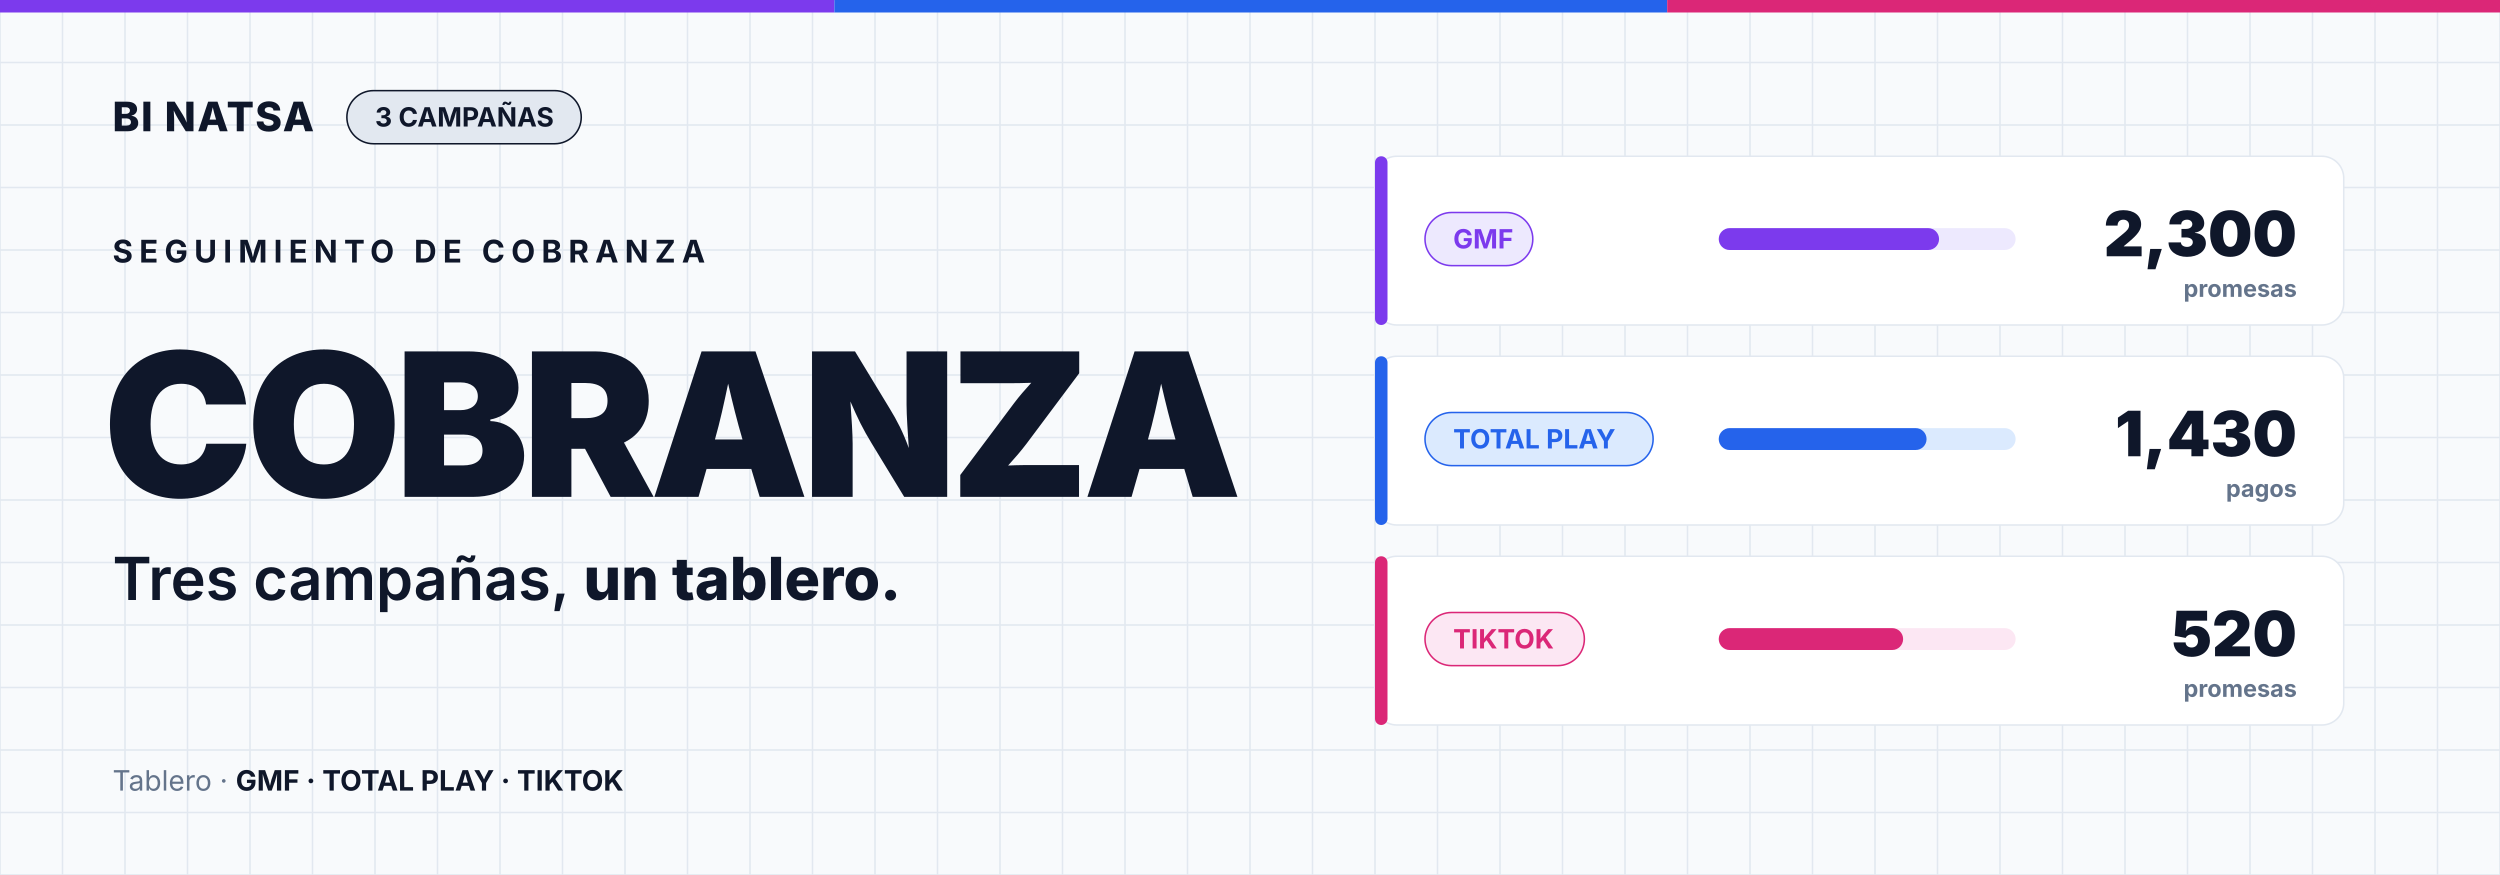
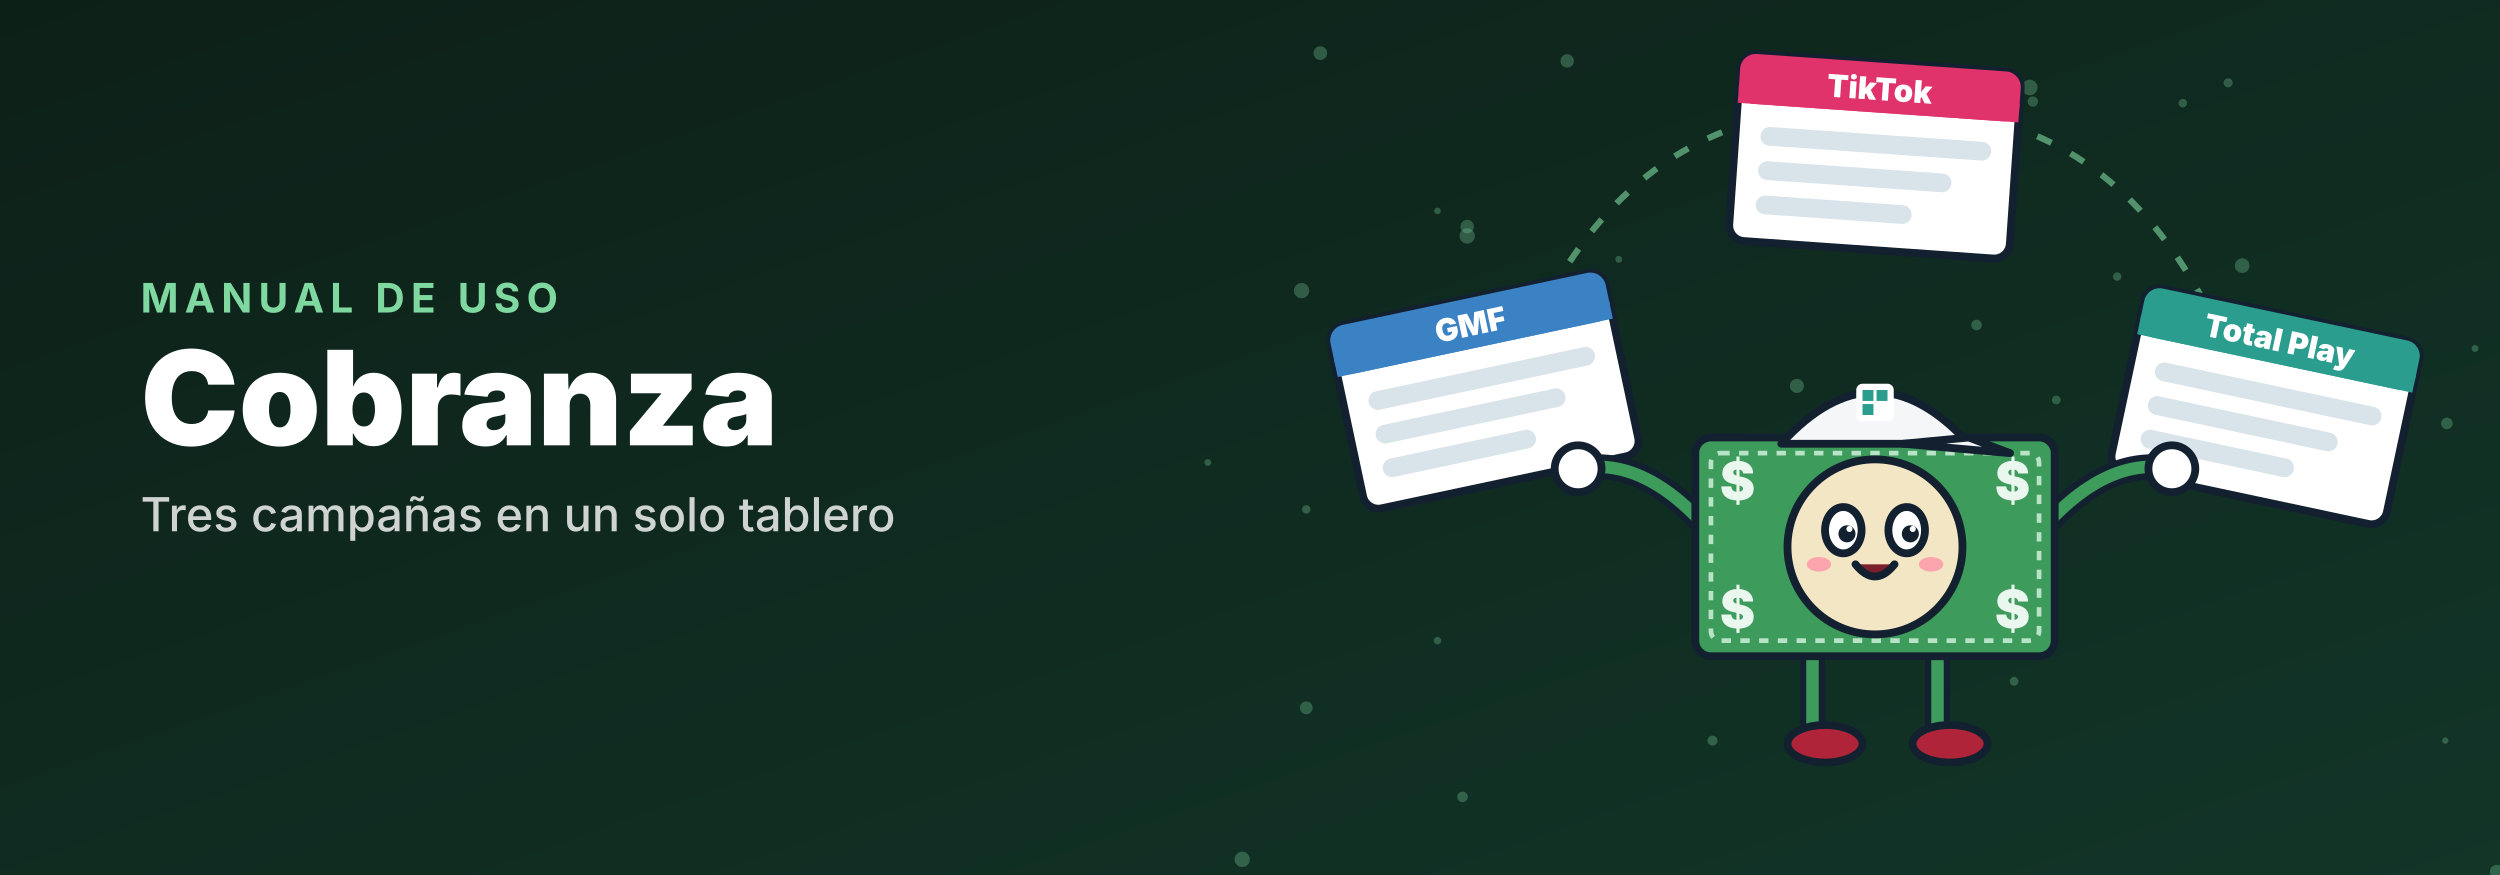
<svg xmlns="http://www.w3.org/2000/svg" width="1600" height="560" viewBox="0 0 1600 560" font-family="Inter, 'Segoe UI', Helvetica, Arial, sans-serif">
-   <rect width="1600" height="560" fill="#F8FAFC" />
-   <g stroke="#E2E8F0" stroke-width="1">
-     <line x1="0" y1="0" x2="0" y2="560" />
-     <line x1="40" y1="0" x2="40" y2="560" />
-     <line x1="80" y1="0" x2="80" y2="560" />
-     <line x1="120" y1="0" x2="120" y2="560" />
-     <line x1="160" y1="0" x2="160" y2="560" />
-     <line x1="200" y1="0" x2="200" y2="560" />
-     <line x1="240" y1="0" x2="240" y2="560" />
-     <line x1="280" y1="0" x2="280" y2="560" />
-     <line x1="320" y1="0" x2="320" y2="560" />
-     <line x1="360" y1="0" x2="360" y2="560" />
-     <line x1="400" y1="0" x2="400" y2="560" />
-     <line x1="440" y1="0" x2="440" y2="560" />
-     <line x1="480" y1="0" x2="480" y2="560" />
-     <line x1="520" y1="0" x2="520" y2="560" />
-     <line x1="560" y1="0" x2="560" y2="560" />
-     <line x1="600" y1="0" x2="600" y2="560" />
-     <line x1="640" y1="0" x2="640" y2="560" />
-     <line x1="680" y1="0" x2="680" y2="560" />
-     <line x1="720" y1="0" x2="720" y2="560" />
-     <line x1="760" y1="0" x2="760" y2="560" />
-     <line x1="800" y1="0" x2="800" y2="560" />
-     <line x1="840" y1="0" x2="840" y2="560" />
-     <line x1="880" y1="0" x2="880" y2="560" />
-     <line x1="920" y1="0" x2="920" y2="560" />
-     <line x1="960" y1="0" x2="960" y2="560" />
-     <line x1="1000" y1="0" x2="1000" y2="560" />
-     <line x1="1040" y1="0" x2="1040" y2="560" />
-     <line x1="1080" y1="0" x2="1080" y2="560" />
-     <line x1="1120" y1="0" x2="1120" y2="560" />
-     <line x1="1160" y1="0" x2="1160" y2="560" />
-     <line x1="1200" y1="0" x2="1200" y2="560" />
-     <line x1="1240" y1="0" x2="1240" y2="560" />
-     <line x1="1280" y1="0" x2="1280" y2="560" />
-     <line x1="1320" y1="0" x2="1320" y2="560" />
-     <line x1="1360" y1="0" x2="1360" y2="560" />
-     <line x1="1400" y1="0" x2="1400" y2="560" />
-     <line x1="1440" y1="0" x2="1440" y2="560" />
-     <line x1="1480" y1="0" x2="1480" y2="560" />
-     <line x1="1520" y1="0" x2="1520" y2="560" />
-     <line x1="1560" y1="0" x2="1560" y2="560" />
-     <line x1="1600" y1="0" x2="1600" y2="560" />
-     <line x1="0" y1="0" x2="1600" y2="0" />
-     <line x1="0" y1="40" x2="1600" y2="40" />
-     <line x1="0" y1="80" x2="1600" y2="80" />
-     <line x1="0" y1="120" x2="1600" y2="120" />
-     <line x1="0" y1="160" x2="1600" y2="160" />
-     <line x1="0" y1="200" x2="1600" y2="200" />
-     <line x1="0" y1="240" x2="1600" y2="240" />
-     <line x1="0" y1="280" x2="1600" y2="280" />
-     <line x1="0" y1="320" x2="1600" y2="320" />
-     <line x1="0" y1="360" x2="1600" y2="360" />
-     <line x1="0" y1="400" x2="1600" y2="400" />
-     <line x1="0" y1="440" x2="1600" y2="440" />
-     <line x1="0" y1="480" x2="1600" y2="480" />
-     <line x1="0" y1="520" x2="1600" y2="520" />
-     <line x1="0" y1="560" x2="1600" y2="560" />
+   <defs>
+     <linearGradient id="bg" x1="0" y1="0" x2="1" y2="1">
+       <stop offset="0" stop-color="#0d2018" />
+       <stop offset="1" stop-color="#123528" />
+     </linearGradient>
+   </defs>
+   <rect width="1600" height="560" fill="url(#bg)" />
+   <circle cx="1140" cy="313" r="4.8" fill="#7fd8a0" opacity="0.3" />
+   <circle cx="1151" cy="284" r="3.8" fill="#7fd8a0" opacity="0.3" />
+   <circle cx="915" cy="287" r="3.9" fill="#7fd8a0" opacity="0.3" />
+   <circle cx="1426" cy="53" r="2.9" fill="#7fd8a0" opacity="0.3" />
+   <circle cx="836" cy="453" r="4.1" fill="#7fd8a0" opacity="0.3" />
+   <circle cx="795" cy="550" r="4.9" fill="#7fd8a0" opacity="0.3" />
+   <circle cx="1309" cy="345" r="2.5" fill="#7fd8a0" opacity="0.3" />
+   <circle cx="773" cy="296" r="2.2" fill="#7fd8a0" opacity="0.3" />
+   <circle cx="920" cy="135" r="2.1" fill="#7fd8a0" opacity="0.3" />
+   <circle cx="1150" cy="247" r="4.5" fill="#7fd8a0" opacity="0.3" />
+   <circle cx="1196" cy="359" r="3.5" fill="#7fd8a0" opacity="0.3" />
+   <circle cx="1316" cy="256" r="2.8" fill="#7fd8a0" opacity="0.3" />
+   <circle cx="1598" cy="558" r="4.5" fill="#7fd8a0" opacity="0.3" />
+   <circle cx="1355" cy="177" r="2.7" fill="#7fd8a0" opacity="0.3" />
+   <circle cx="1003" cy="39" r="4.3" fill="#7fd8a0" opacity="0.3" />
+   <circle cx="1096" cy="474" r="3.2" fill="#7fd8a0" opacity="0.3" />
+   <circle cx="1565" cy="474" r="2.0" fill="#7fd8a0" opacity="0.3" />
+   <circle cx="936" cy="510" r="3.4" fill="#7fd8a0" opacity="0.3" />
+   <circle cx="1584" cy="223" r="2.2" fill="#7fd8a0" opacity="0.3" />
+   <circle cx="1289" cy="436" r="2.8" fill="#7fd8a0" opacity="0.3" />
+   <circle cx="833" cy="186" r="4.9" fill="#7fd8a0" opacity="0.3" />
+   <circle cx="1397" cy="66" r="2.7" fill="#7fd8a0" opacity="0.3" />
+   <circle cx="845" cy="34" r="4.4" fill="#7fd8a0" opacity="0.3" />
+   <circle cx="909" cy="313" r="3.3" fill="#7fd8a0" opacity="0.3" />
+   <circle cx="920" cy="410" r="2.4" fill="#7fd8a0" opacity="0.3" />
+   <circle cx="1301" cy="65" r="3.3" fill="#7fd8a0" opacity="0.3" />
+   <circle cx="939" cy="151" r="4.9" fill="#7fd8a0" opacity="0.3" />
+   <circle cx="1435" cy="170" r="4.7" fill="#7fd8a0" opacity="0.3" />
+   <circle cx="937" cy="221" r="4.6" fill="#7fd8a0" opacity="0.3" />
+   <circle cx="1299" cy="56" r="5.0" fill="#7fd8a0" opacity="0.3" />
+   <circle cx="939" cy="145" r="4.3" fill="#7fd8a0" opacity="0.3" />
+   <circle cx="1036" cy="166" r="2.2" fill="#7fd8a0" opacity="0.3" />
+   <circle cx="836" cy="326" r="2.7" fill="#7fd8a0" opacity="0.3" />
+   <circle cx="1265" cy="208" r="3.4" fill="#7fd8a0" opacity="0.3" />
+   <circle cx="1566" cy="271" r="3.7" fill="#7fd8a0" opacity="0.3" />
+   <path d="M950 300 Q1010 60 1200 70 Q1390 60 1450 300" fill="none" stroke="#7fd8a0" stroke-width="4" stroke-dasharray="10 14" opacity=".6" />
+   <g transform="rotate(-12 950 250)">
+     <rect x="860" y="190" width="180" height="120" rx="10" fill="#fff" stroke="#13202f" stroke-width="5" stroke-linejoin="round" stroke-linecap="round" />
+     <rect x="860" y="190" width="180" height="32" rx="10" fill="#3b82c4" />
+     <rect x="860" y="210" width="180" height="12" fill="#3b82c4" />
+     <text x="950" y="214" font-size="20" font-weight="900" fill="#fff" text-anchor="middle">GMF</text>
+     <rect x="876" y="236" width="148" height="12" rx="6" fill="#d9e3ea" />
+     <rect x="876" y="258" width="124" height="12" rx="6" fill="#d9e3ea" />
+     <rect x="876" y="280" width="100" height="12" rx="6" fill="#d9e3ea" />
  </g>
-   <rect x="0" y="0" width="534" height="8" fill="#7C3AED" />
-   <rect x="534" y="0" width="533" height="8" fill="#2563EB" />
-   <rect x="1067" y="0" width="533" height="8" fill="#DB2777" />
-   <text x="72" y="84" font-size="26" font-weight="800" fill="#0F172A" letter-spacing="1">BI NATSA</text>
-   <rect x="222" y="58" rx="17" width="150" height="34" fill="#E2E8F0" stroke="#0F172A" />
-   <text x="240" y="81" font-size="17" font-weight="700" fill="#0F172A">3 CAMPAÑAS</text>
-   <text x="72" y="168" font-size="20" font-weight="700" fill="#0F172A" letter-spacing="4">SEGUIMIENTO DE COBRANZA</text>
-   <text x="66" y="318" font-size="128" font-weight="900" fill="#0F172A" letter-spacing="-4">COBRANZA</text>
-   <text x="72" y="384" font-size="38" font-weight="600" fill="#0F172A">Tres campañas, <tspan fill="#0F172A" font-weight="800">un tablero.</tspan>
-   </text>
-   <text x="72" y="506" font-size="18" fill="#64748B">Tablero · <tspan font-weight="700" fill="#0F172A">GMF · TOTAL PLAY · TIKTOK</tspan>
-   </text>
-   <rect x="880" y="100" width="620" height="108" rx="14" fill="#fff" stroke="#E2E8F0" />
-   <rect x="880" y="100" width="8" height="108" rx="4" fill="#7C3AED" />
-   <rect x="912" y="136" rx="17" width="69" height="34" fill="#EDE9FE" stroke="#7C3AED" />
-   <text x="930" y="159" font-size="17" font-weight="700" fill="#7C3AED">GMF</text>
-   <text x="1470" y="164" font-size="40" font-weight="900" fill="#0F172A" text-anchor="end">2,300</text>
-   <text x="1470" y="190" font-size="15" font-weight="700" fill="#64748B" text-anchor="end">promesas</text>
-   <rect x="1100" y="146" width="190" height="14" rx="7" fill="#EDE9FE" />
-   <rect x="1100" y="146" width="141" height="14" rx="7" fill="#7C3AED" />
-   <rect x="880" y="228" width="620" height="108" rx="14" fill="#fff" stroke="#E2E8F0" />
-   <rect x="880" y="228" width="8" height="108" rx="4" fill="#2563EB" />
-   <rect x="912" y="264" rx="17" width="146" height="34" fill="#DBEAFE" stroke="#2563EB" />
-   <text x="930" y="287" font-size="17" font-weight="700" fill="#2563EB">TOTAL PLAY</text>
-   <text x="1470" y="292" font-size="40" font-weight="900" fill="#0F172A" text-anchor="end">1,430</text>
-   <text x="1470" y="318" font-size="15" font-weight="700" fill="#64748B" text-anchor="end">pagos</text>
-   <rect x="1100" y="274" width="190" height="14" rx="7" fill="#DBEAFE" />
-   <rect x="1100" y="274" width="133" height="14" rx="7" fill="#2563EB" />
-   <rect x="880" y="356" width="620" height="108" rx="14" fill="#fff" stroke="#E2E8F0" />
-   <rect x="880" y="356" width="8" height="108" rx="4" fill="#DB2777" />
-   <rect x="912" y="392" rx="17" width="102" height="34" fill="#FCE7F3" stroke="#DB2777" />
-   <text x="930" y="415" font-size="17" font-weight="700" fill="#DB2777">TIKTOK</text>
-   <text x="1470" y="420" font-size="40" font-weight="900" fill="#0F172A" text-anchor="end">520</text>
-   <text x="1470" y="446" font-size="15" font-weight="700" fill="#64748B" text-anchor="end">promesas</text>
-   <rect x="1100" y="402" width="190" height="14" rx="7" fill="#FCE7F3" />
-   <rect x="1100" y="402" width="118" height="14" rx="7" fill="#DB2777" />
+   <g transform="rotate(4 1200 100)">
+     <rect x="1110" y="40" width="180" height="120" rx="10" fill="#fff" stroke="#13202f" stroke-width="5" stroke-linejoin="round" stroke-linecap="round" />
+     <rect x="1110" y="40" width="180" height="32" rx="10" fill="#e0336b" />
+     <rect x="1110" y="60" width="180" height="12" fill="#e0336b" />
+     <text x="1200" y="64" font-size="20" font-weight="900" fill="#fff" text-anchor="middle">TikTok</text>
+     <rect x="1126" y="86" width="148" height="12" rx="6" fill="#d9e3ea" />
+     <rect x="1126" y="108" width="124" height="12" rx="6" fill="#d9e3ea" />
+     <rect x="1126" y="130" width="100" height="12" rx="6" fill="#d9e3ea" />
+   </g>
+   <g transform="rotate(12 1450 260)">
+     <rect x="1360" y="200" width="180" height="120" rx="10" fill="#fff" stroke="#13202f" stroke-width="5" stroke-linejoin="round" stroke-linecap="round" />
+     <rect x="1360" y="200" width="180" height="32" rx="10" fill="#2a9d8f" />
+     <rect x="1360" y="220" width="180" height="12" fill="#2a9d8f" />
+     <text x="1450" y="224" font-size="20" font-weight="900" fill="#fff" text-anchor="middle">Total Play</text>
+     <rect x="1376" y="246" width="148" height="12" rx="6" fill="#d9e3ea" />
+     <rect x="1376" y="268" width="124" height="12" rx="6" fill="#d9e3ea" />
+     <rect x="1376" y="290" width="100" height="12" rx="6" fill="#d9e3ea" />
+   </g>
+   <path d="M1110 360 Q1060.0 290 1010 300" fill="none" stroke="#13202f" stroke-width="16" stroke-linecap="round" />
+   <path d="M1110 360 Q1060.0 290 1010 300" fill="none" stroke="#3d9b5c" stroke-width="8" stroke-linecap="round" />
+   <circle cx="1010" cy="300" r="15" fill="#fff" stroke="#13202f" stroke-width="5" stroke-linejoin="round" stroke-linecap="round" />
+   <path d="M1290 360 Q1340.0 290 1390 300" fill="none" stroke="#13202f" stroke-width="16" stroke-linecap="round" />
+   <path d="M1290 360 Q1340.0 290 1390 300" fill="none" stroke="#3d9b5c" stroke-width="8" stroke-linecap="round" />
+   <circle cx="1390" cy="300" r="15" fill="#fff" stroke="#13202f" stroke-width="5" stroke-linejoin="round" stroke-linecap="round" />
+   <path d="M1160 410 L1160 470" stroke="#13202f" stroke-width="16" stroke-linecap="round" />
+   <path d="M1160 410 L1160 470" stroke="#3d9b5c" stroke-width="8" stroke-linecap="round" />
+   <ellipse cx="1168" cy="476" rx="24" ry="12" fill="#b0243a" stroke="#13202f" stroke-width="5" stroke-linejoin="round" stroke-linecap="round" />
+   <path d="M1240 410 L1240 470" stroke="#13202f" stroke-width="16" stroke-linecap="round" />
+   <path d="M1240 410 L1240 470" stroke="#3d9b5c" stroke-width="8" stroke-linecap="round" />
+   <ellipse cx="1248" cy="476" rx="24" ry="12" fill="#b0243a" stroke="#13202f" stroke-width="5" stroke-linejoin="round" stroke-linecap="round" />
+   <g>
+     <rect x="1085.0" y="280.0" width="230" height="140" rx="10" fill="#3d9b5c" stroke="#13202f" stroke-width="5" stroke-linejoin="round" stroke-linecap="round" />
+     <rect x="1095.0" y="290.0" width="210" height="120" rx="6" fill="none" stroke="#b9e3c6" stroke-width="3" stroke-dasharray="6 6" />
+     <circle cx="1200" cy="350" r="56" fill="#f3e6c4" stroke="#13202f" stroke-width="5" stroke-linejoin="round" stroke-linecap="round" />
+     <text x="1112" y="320" font-size="34" font-weight="900" fill="#e9f7ee" text-anchor="middle">$</text>
+     <text x="1288" y="320" font-size="34" font-weight="900" fill="#e9f7ee" text-anchor="middle">$</text>
+     <text x="1112" y="402" font-size="34" font-weight="900" fill="#e9f7ee" text-anchor="middle">$</text>
+     <text x="1288" y="402" font-size="34" font-weight="900" fill="#e9f7ee" text-anchor="middle">$</text>
+     <ellipse cx="1179.72" cy="339.32" rx="11.7" ry="14.82" fill="#fff" stroke="#13202f" stroke-width="5" stroke-linejoin="round" stroke-linecap="round" />
+     <circle cx="1182.06" cy="341.66" r="5.46" fill="#13202f" />
+     <circle cx="1183.62" cy="338.54" r="1.95" fill="#fff" />
+     <ellipse cx="1220.28" cy="339.32" rx="11.7" ry="14.82" fill="#fff" stroke="#13202f" stroke-width="5" stroke-linejoin="round" stroke-linecap="round" />
+     <circle cx="1222.62" cy="341.66" r="5.46" fill="#13202f" />
+     <circle cx="1224.18" cy="338.54" r="1.95" fill="#fff" />
+     <ellipse cx="1164.12" cy="361.16" rx="7.8" ry="4.68" fill="#ff9aa8" opacity=".85" />
+     <ellipse cx="1235.88" cy="361.16" rx="7.8" ry="4.68" fill="#ff9aa8" opacity=".85" />
+     <path d="M1187.52 361.16 Q1200 376.76 1212.48 361.16" fill="#7a1f2b" stroke="#13202f" stroke-width="5" stroke-linejoin="round" stroke-linecap="round" />
+     <path d="M1140.0 284.0 Q1200 218.0 1260.0 284.0 Z" fill="#f4f6f8" stroke="#13202f" stroke-width="5" stroke-linejoin="round" stroke-linecap="round" />
+     <path d="M1218.0 284.0 L1286.4 290.0 L1260.0 280.0 Z" fill="#f4f6f8" stroke="#13202f" stroke-width="5" stroke-linejoin="round" stroke-linecap="round" />
+     <rect x="1188" y="245.6" width="24" height="24" rx="4" fill="#fff" />
+     <rect x="1192" y="249.6" width="7" height="7" fill="#2a9d8f" />
+     <rect x="1201" y="249.6" width="7" height="7" fill="#2a9d8f" />
+     <rect x="1192" y="258.6" width="7" height="7" fill="#2a9d8f" />
+   </g>
+   <g>
+     <text x="90" y="200" font-size="26" font-weight="700" fill="#7fd8a0" letter-spacing="4">MANUAL DE USO</text>
+     <text x="90" y="285" font-size="84" font-weight="900" fill="#ffffff">Cobranza</text>
+     <text x="90" y="340" font-size="30" font-weight="500" fill="#ffffff" opacity=".8">Tres campañas en un solo tablero</text>
+   </g>
</svg>
